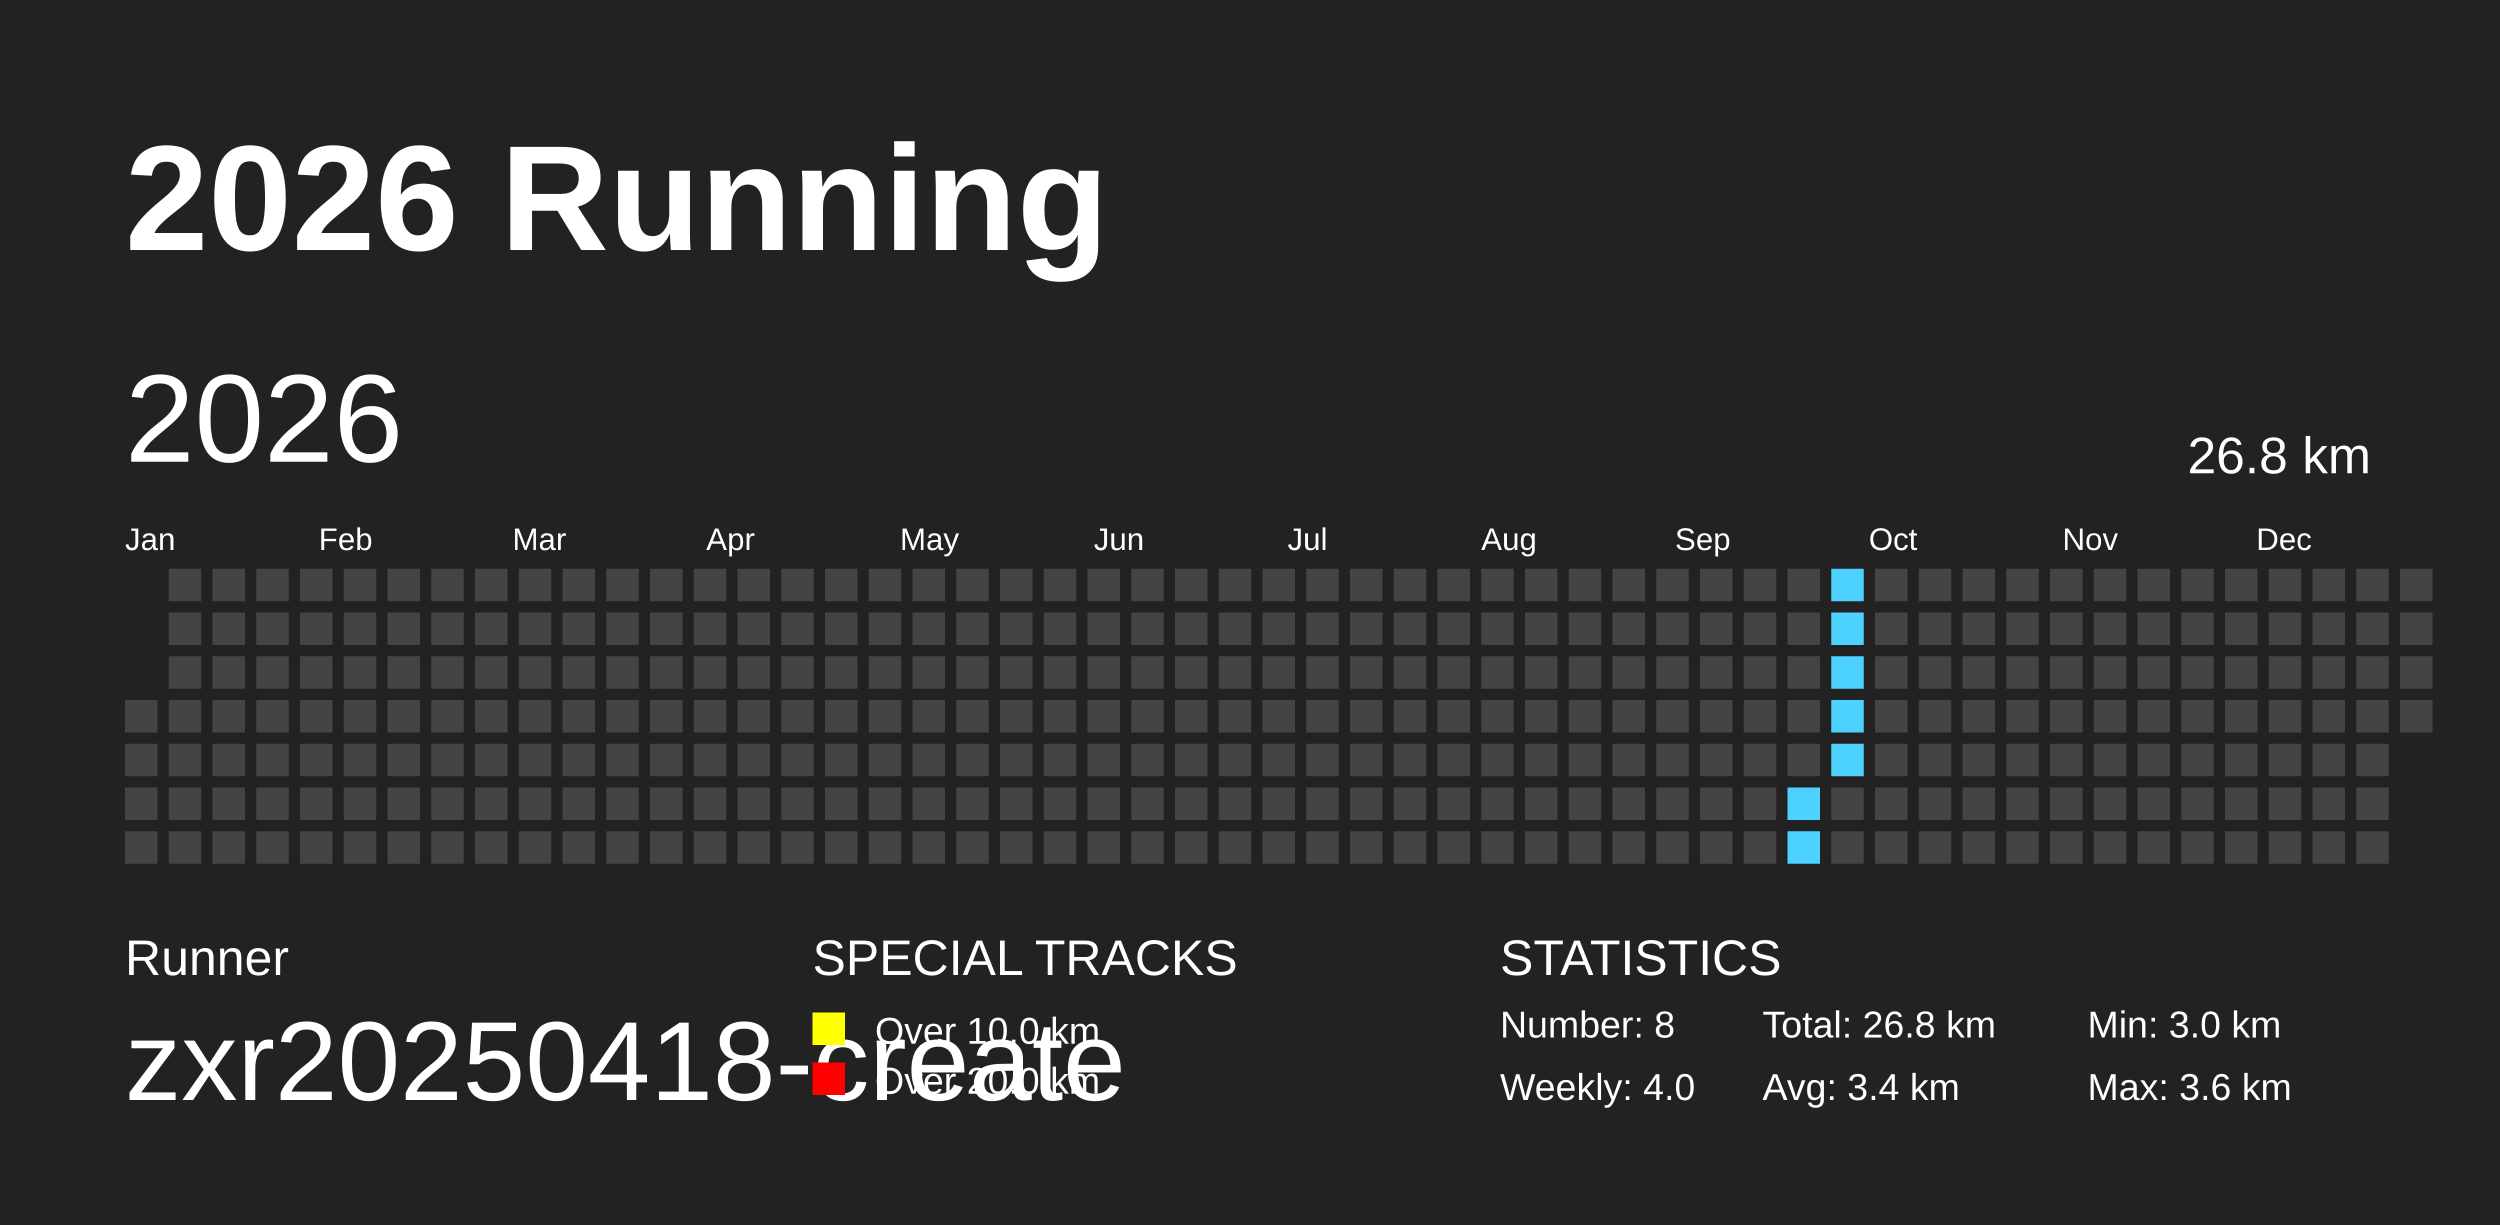
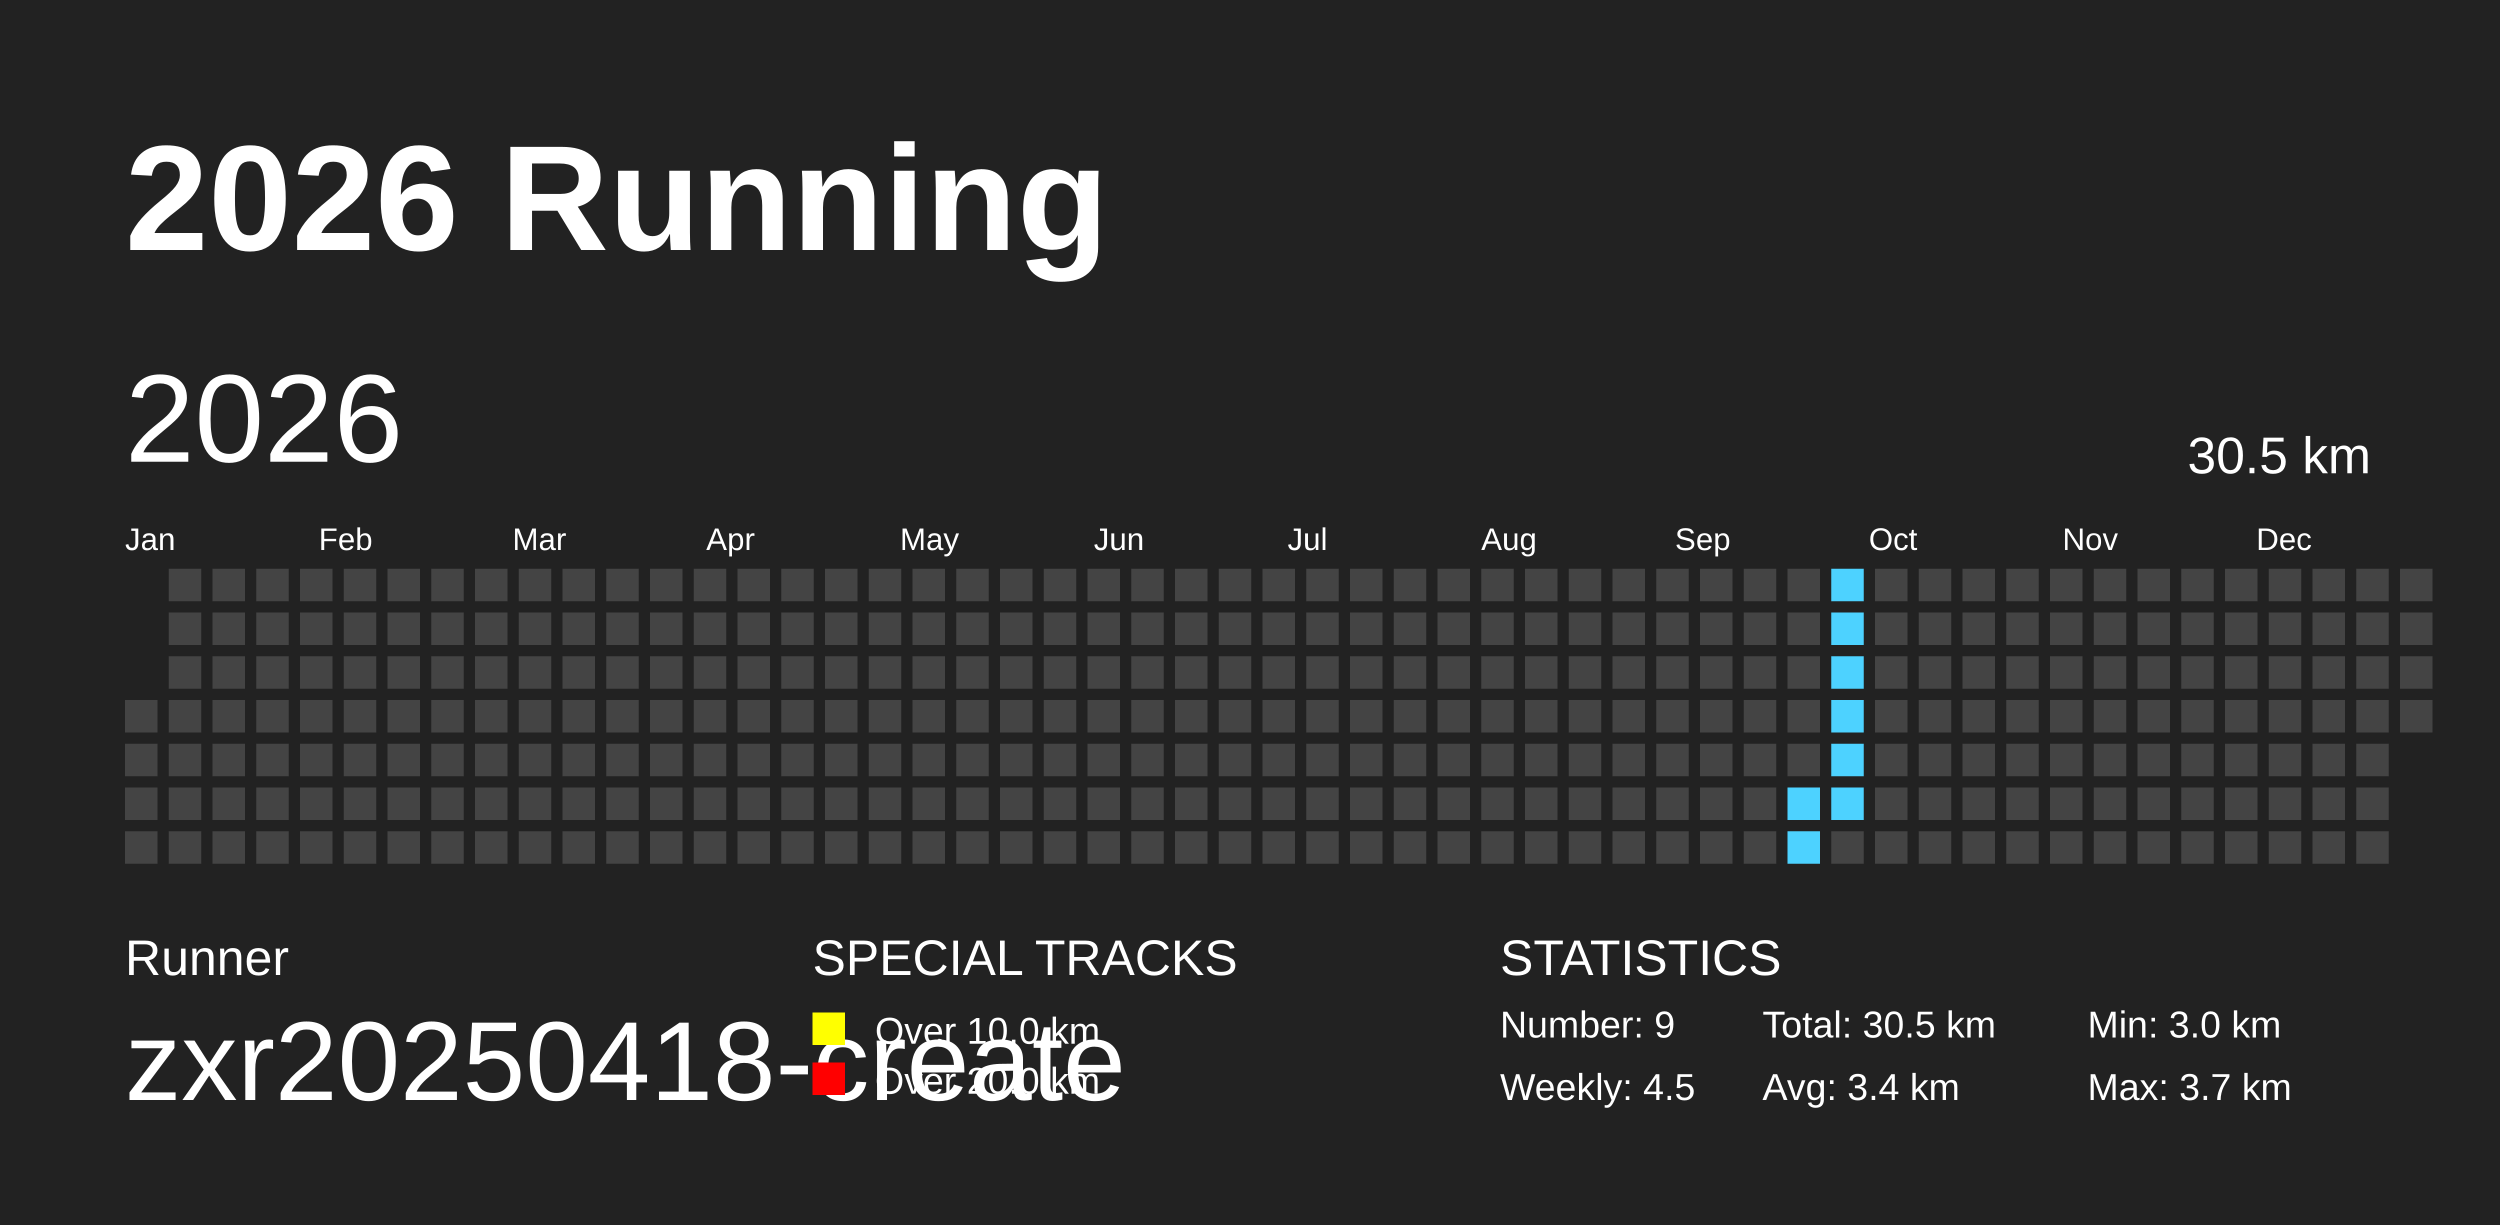
<svg xmlns="http://www.w3.org/2000/svg" baseProfile="full" height="98mm" version="1.1" viewBox="0,0,200,98" width="200mm">
  <defs>
    <pattern height="2" id="indoor-stripe" patternUnits="userSpaceOnUse" width="2">
      <line stroke="white" stroke-opacity="0.45" stroke-width="0.5" x1="0" x2="2" y1="2" y2="0" />
    </pattern>
  </defs>
  <rect fill="#222222" height="98" width="200" x="0" y="0" />
  <text fill="#FFFFFF" style="font-size:12px; font-family:Arial; font-weight:bold;" x="10" y="20">2026 Running</text>
  <text fill="#FFFFFF" style="font-size:4px; font-family:Arial" x="10" y="78">Runner</text>
  <text fill="#FFFFFF" style="font-size:9px; font-family:Arial" x="10" y="88">zxr20250418-create</text>
  <text fill="#FFFFFF" style="font-size:4px; font-family:Arial" x="65" y="78">SPECIAL TRACKS</text>
  <rect fill="yellow" height="2.6" width="2.6" x="65" y="81" />
  <text fill="#FFFFFF" style="font-size:3px; font-family:Arial" x="70" y="83.5">Over 10.0 km</text>
  <rect fill="red" height="2.6" width="2.6" x="65" y="85" />
  <text fill="#FFFFFF" style="font-size:3px; font-family:Arial" x="70" y="87.5">Over 20.0 km</text>
  <text fill="#FFFFFF" style="font-size:4px; font-family:Arial" x="120" y="78">STATISTICS</text>
-   <text fill="#FFFFFF" style="font-size:3px; font-family:Arial" x="120" y="83">Number: 8</text>
-   <text fill="#FFFFFF" style="font-size:3px; font-family:Arial" x="120" y="88">Weekly: 4.0</text>
-   <text fill="#FFFFFF" style="font-size:3px; font-family:Arial" x="141" y="83">Total: 26.8 km</text>
+   <text fill="#FFFFFF" style="font-size:3px; font-family:Arial" x="120" y="83">Number: 9</text>
+   <text fill="#FFFFFF" style="font-size:3px; font-family:Arial" x="120" y="88">Weekly: 4.5</text>
+   <text fill="#FFFFFF" style="font-size:3px; font-family:Arial" x="141" y="83">Total: 30.5 km</text>
  <text fill="#FFFFFF" style="font-size:3px; font-family:Arial" x="141" y="88">Avg: 3.4 km</text>
  <text fill="#FFFFFF" style="font-size:3px; font-family:Arial" x="167" y="83">Min: 3.0 km</text>
-   <text fill="#FFFFFF" style="font-size:3px; font-family:Arial" x="167" y="88">Max: 3.6 km</text>
+   <text fill="#FFFFFF" style="font-size:3px; font-family:Arial" x="167" y="88">Max: 3.7 km</text>
  <text dominant-baseline="hanging" fill="#FFFFFF" style="font-size:10.0px; font-family:Arial;" x="10" y="30">2026</text>
-   <text dominant-baseline="hanging" fill="#FFFFFF" style="font-size:4.125px; font-family:Arial;" x="175" y="35">26.8 km</text>
+   <text dominant-baseline="hanging" fill="#FFFFFF" style="font-size:4.125px; font-family:Arial;" x="175" y="35">30.5 km</text>
  <text fill="#FFFFFF" style="font-size:2.5px; font-family:Arial" x="10.0" y="44">Jan</text>
  <text fill="#FFFFFF" style="font-size:2.5px; font-family:Arial" x="25.5" y="44">Feb</text>
  <text fill="#FFFFFF" style="font-size:2.5px; font-family:Arial" x="41.0" y="44">Mar</text>
  <text fill="#FFFFFF" style="font-size:2.5px; font-family:Arial" x="56.5" y="44">Apr</text>
  <text fill="#FFFFFF" style="font-size:2.5px; font-family:Arial" x="72.0" y="44">May</text>
  <text fill="#FFFFFF" style="font-size:2.5px; font-family:Arial" x="87.5" y="44">Jun</text>
  <text fill="#FFFFFF" style="font-size:2.5px; font-family:Arial" x="103.0" y="44">Jul</text>
  <text fill="#FFFFFF" style="font-size:2.5px; font-family:Arial" x="118.5" y="44">Aug</text>
  <text fill="#FFFFFF" style="font-size:2.5px; font-family:Arial" x="134.0" y="44">Sep</text>
  <text fill="#FFFFFF" style="font-size:2.5px; font-family:Arial" x="149.5" y="44">Oct</text>
  <text fill="#FFFFFF" style="font-size:2.5px; font-family:Arial" x="165.0" y="44">Nov</text>
  <text fill="#FFFFFF" style="font-size:2.5px; font-family:Arial" x="180.5" y="44">Dec</text>
  <rect fill="#444444" height="2.6" width="2.6" x="10.0" y="56.0" />
  <rect fill="#444444" height="2.6" width="2.6" x="10.0" y="59.5" />
  <rect fill="#444444" height="2.6" width="2.6" x="10.0" y="63.0" />
  <rect fill="#444444" height="2.6" width="2.6" x="10.0" y="66.5" />
  <rect fill="#444444" height="2.6" width="2.6" x="13.5" y="45.5" />
  <rect fill="#444444" height="2.6" width="2.6" x="13.5" y="49.0" />
  <rect fill="#444444" height="2.6" width="2.6" x="13.5" y="52.5" />
  <rect fill="#444444" height="2.6" width="2.6" x="13.5" y="56.0" />
  <rect fill="#444444" height="2.6" width="2.6" x="13.5" y="59.5" />
  <rect fill="#444444" height="2.6" width="2.6" x="13.5" y="63.0" />
  <rect fill="#444444" height="2.6" width="2.6" x="13.5" y="66.5" />
  <rect fill="#444444" height="2.6" width="2.6" x="17.0" y="45.5" />
  <rect fill="#444444" height="2.6" width="2.6" x="17.0" y="49.0" />
  <rect fill="#444444" height="2.6" width="2.6" x="17.0" y="52.5" />
  <rect fill="#444444" height="2.6" width="2.6" x="17.0" y="56.0" />
  <rect fill="#444444" height="2.6" width="2.6" x="17.0" y="59.5" />
  <rect fill="#444444" height="2.6" width="2.6" x="17.0" y="63.0" />
  <rect fill="#444444" height="2.6" width="2.6" x="17.0" y="66.5" />
  <rect fill="#444444" height="2.6" width="2.6" x="20.5" y="45.5" />
  <rect fill="#444444" height="2.6" width="2.6" x="20.5" y="49.0" />
  <rect fill="#444444" height="2.6" width="2.6" x="20.5" y="52.5" />
  <rect fill="#444444" height="2.6" width="2.6" x="20.5" y="56.0" />
  <rect fill="#444444" height="2.6" width="2.6" x="20.5" y="59.5" />
  <rect fill="#444444" height="2.6" width="2.6" x="20.5" y="63.0" />
  <rect fill="#444444" height="2.6" width="2.6" x="20.5" y="66.5" />
  <rect fill="#444444" height="2.6" width="2.6" x="24.0" y="45.5" />
  <rect fill="#444444" height="2.6" width="2.6" x="24.0" y="49.0" />
  <rect fill="#444444" height="2.6" width="2.6" x="24.0" y="52.5" />
  <rect fill="#444444" height="2.6" width="2.6" x="24.0" y="56.0" />
  <rect fill="#444444" height="2.6" width="2.6" x="24.0" y="59.5" />
  <rect fill="#444444" height="2.6" width="2.6" x="24.0" y="63.0" />
  <rect fill="#444444" height="2.6" width="2.6" x="24.0" y="66.5" />
  <rect fill="#444444" height="2.6" width="2.6" x="27.5" y="45.5" />
  <rect fill="#444444" height="2.6" width="2.6" x="27.5" y="49.0" />
  <rect fill="#444444" height="2.6" width="2.6" x="27.5" y="52.5" />
  <rect fill="#444444" height="2.6" width="2.6" x="27.5" y="56.0" />
  <rect fill="#444444" height="2.6" width="2.6" x="27.5" y="59.5" />
  <rect fill="#444444" height="2.6" width="2.6" x="27.5" y="63.0" />
  <rect fill="#444444" height="2.6" width="2.6" x="27.5" y="66.5" />
  <rect fill="#444444" height="2.6" width="2.6" x="31.0" y="45.5" />
  <rect fill="#444444" height="2.6" width="2.6" x="31.0" y="49.0" />
  <rect fill="#444444" height="2.6" width="2.6" x="31.0" y="52.5" />
  <rect fill="#444444" height="2.6" width="2.6" x="31.0" y="56.0" />
  <rect fill="#444444" height="2.6" width="2.6" x="31.0" y="59.5" />
  <rect fill="#444444" height="2.6" width="2.6" x="31.0" y="63.0" />
  <rect fill="#444444" height="2.6" width="2.6" x="31.0" y="66.5" />
  <rect fill="#444444" height="2.6" width="2.6" x="34.5" y="45.5" />
  <rect fill="#444444" height="2.6" width="2.6" x="34.5" y="49.0" />
  <rect fill="#444444" height="2.6" width="2.6" x="34.5" y="52.5" />
  <rect fill="#444444" height="2.6" width="2.6" x="34.5" y="56.0" />
  <rect fill="#444444" height="2.6" width="2.6" x="34.5" y="59.5" />
  <rect fill="#444444" height="2.6" width="2.6" x="34.5" y="63.0" />
  <rect fill="#444444" height="2.6" width="2.6" x="34.5" y="66.5" />
  <rect fill="#444444" height="2.6" width="2.6" x="38.0" y="45.5" />
  <rect fill="#444444" height="2.6" width="2.6" x="38.0" y="49.0" />
  <rect fill="#444444" height="2.6" width="2.6" x="38.0" y="52.5" />
  <rect fill="#444444" height="2.6" width="2.6" x="38.0" y="56.0" />
  <rect fill="#444444" height="2.6" width="2.6" x="38.0" y="59.5" />
  <rect fill="#444444" height="2.6" width="2.6" x="38.0" y="63.0" />
  <rect fill="#444444" height="2.6" width="2.6" x="38.0" y="66.5" />
  <rect fill="#444444" height="2.6" width="2.6" x="41.5" y="45.5" />
  <rect fill="#444444" height="2.6" width="2.6" x="41.5" y="49.0" />
  <rect fill="#444444" height="2.6" width="2.6" x="41.5" y="52.5" />
  <rect fill="#444444" height="2.6" width="2.6" x="41.5" y="56.0" />
  <rect fill="#444444" height="2.6" width="2.6" x="41.5" y="59.5" />
  <rect fill="#444444" height="2.6" width="2.6" x="41.5" y="63.0" />
  <rect fill="#444444" height="2.6" width="2.6" x="41.5" y="66.5" />
  <rect fill="#444444" height="2.6" width="2.6" x="45.0" y="45.5" />
  <rect fill="#444444" height="2.6" width="2.6" x="45.0" y="49.0" />
  <rect fill="#444444" height="2.6" width="2.6" x="45.0" y="52.5" />
  <rect fill="#444444" height="2.6" width="2.6" x="45.0" y="56.0" />
  <rect fill="#444444" height="2.6" width="2.6" x="45.0" y="59.5" />
  <rect fill="#444444" height="2.6" width="2.6" x="45.0" y="63.0" />
  <rect fill="#444444" height="2.6" width="2.6" x="45.0" y="66.5" />
  <rect fill="#444444" height="2.6" width="2.6" x="48.5" y="45.5" />
  <rect fill="#444444" height="2.6" width="2.6" x="48.5" y="49.0" />
  <rect fill="#444444" height="2.6" width="2.6" x="48.5" y="52.5" />
  <rect fill="#444444" height="2.6" width="2.6" x="48.5" y="56.0" />
  <rect fill="#444444" height="2.6" width="2.6" x="48.5" y="59.5" />
  <rect fill="#444444" height="2.6" width="2.6" x="48.5" y="63.0" />
  <rect fill="#444444" height="2.6" width="2.6" x="48.5" y="66.5" />
  <rect fill="#444444" height="2.6" width="2.6" x="52.0" y="45.5" />
  <rect fill="#444444" height="2.6" width="2.6" x="52.0" y="49.0" />
  <rect fill="#444444" height="2.6" width="2.6" x="52.0" y="52.5" />
  <rect fill="#444444" height="2.6" width="2.6" x="52.0" y="56.0" />
  <rect fill="#444444" height="2.6" width="2.6" x="52.0" y="59.5" />
  <rect fill="#444444" height="2.6" width="2.6" x="52.0" y="63.0" />
  <rect fill="#444444" height="2.6" width="2.6" x="52.0" y="66.5" />
  <rect fill="#444444" height="2.6" width="2.6" x="55.5" y="45.5" />
  <rect fill="#444444" height="2.6" width="2.6" x="55.5" y="49.0" />
  <rect fill="#444444" height="2.6" width="2.6" x="55.5" y="52.5" />
  <rect fill="#444444" height="2.6" width="2.6" x="55.5" y="56.0" />
  <rect fill="#444444" height="2.6" width="2.6" x="55.5" y="59.5" />
  <rect fill="#444444" height="2.6" width="2.6" x="55.5" y="63.0" />
  <rect fill="#444444" height="2.6" width="2.6" x="55.5" y="66.5" />
  <rect fill="#444444" height="2.6" width="2.6" x="59.0" y="45.5" />
  <rect fill="#444444" height="2.6" width="2.6" x="59.0" y="49.0" />
  <rect fill="#444444" height="2.6" width="2.6" x="59.0" y="52.5" />
  <rect fill="#444444" height="2.6" width="2.6" x="59.0" y="56.0" />
  <rect fill="#444444" height="2.6" width="2.6" x="59.0" y="59.5" />
  <rect fill="#444444" height="2.6" width="2.6" x="59.0" y="63.0" />
  <rect fill="#444444" height="2.6" width="2.6" x="59.0" y="66.5" />
  <rect fill="#444444" height="2.6" width="2.6" x="62.5" y="45.5" />
  <rect fill="#444444" height="2.6" width="2.6" x="62.5" y="49.0" />
  <rect fill="#444444" height="2.6" width="2.6" x="62.5" y="52.5" />
  <rect fill="#444444" height="2.6" width="2.6" x="62.5" y="56.0" />
  <rect fill="#444444" height="2.6" width="2.6" x="62.5" y="59.5" />
  <rect fill="#444444" height="2.6" width="2.6" x="62.5" y="63.0" />
  <rect fill="#444444" height="2.6" width="2.6" x="62.5" y="66.5" />
  <rect fill="#444444" height="2.6" width="2.6" x="66.0" y="45.5" />
  <rect fill="#444444" height="2.6" width="2.6" x="66.0" y="49.0" />
  <rect fill="#444444" height="2.6" width="2.6" x="66.0" y="52.5" />
  <rect fill="#444444" height="2.6" width="2.6" x="66.0" y="56.0" />
  <rect fill="#444444" height="2.6" width="2.6" x="66.0" y="59.5" />
  <rect fill="#444444" height="2.6" width="2.6" x="66.0" y="63.0" />
  <rect fill="#444444" height="2.6" width="2.6" x="66.0" y="66.5" />
  <rect fill="#444444" height="2.6" width="2.6" x="69.5" y="45.5" />
  <rect fill="#444444" height="2.6" width="2.6" x="69.5" y="49.0" />
  <rect fill="#444444" height="2.6" width="2.6" x="69.5" y="52.5" />
  <rect fill="#444444" height="2.6" width="2.6" x="69.5" y="56.0" />
  <rect fill="#444444" height="2.6" width="2.6" x="69.5" y="59.5" />
  <rect fill="#444444" height="2.6" width="2.6" x="69.5" y="63.0" />
  <rect fill="#444444" height="2.6" width="2.6" x="69.5" y="66.5" />
  <rect fill="#444444" height="2.6" width="2.6" x="73.0" y="45.5" />
  <rect fill="#444444" height="2.6" width="2.6" x="73.0" y="49.0" />
  <rect fill="#444444" height="2.6" width="2.6" x="73.0" y="52.5" />
  <rect fill="#444444" height="2.6" width="2.6" x="73.0" y="56.0" />
  <rect fill="#444444" height="2.6" width="2.6" x="73.0" y="59.5" />
  <rect fill="#444444" height="2.6" width="2.6" x="73.0" y="63.0" />
  <rect fill="#444444" height="2.6" width="2.6" x="73.0" y="66.5" />
  <rect fill="#444444" height="2.6" width="2.6" x="76.5" y="45.5" />
  <rect fill="#444444" height="2.6" width="2.6" x="76.5" y="49.0" />
  <rect fill="#444444" height="2.6" width="2.6" x="76.5" y="52.5" />
  <rect fill="#444444" height="2.6" width="2.6" x="76.5" y="56.0" />
  <rect fill="#444444" height="2.6" width="2.6" x="76.5" y="59.5" />
  <rect fill="#444444" height="2.6" width="2.6" x="76.5" y="63.0" />
  <rect fill="#444444" height="2.6" width="2.6" x="76.5" y="66.5" />
  <rect fill="#444444" height="2.6" width="2.6" x="80.0" y="45.5" />
  <rect fill="#444444" height="2.6" width="2.6" x="80.0" y="49.0" />
  <rect fill="#444444" height="2.6" width="2.6" x="80.0" y="52.5" />
  <rect fill="#444444" height="2.6" width="2.6" x="80.0" y="56.0" />
  <rect fill="#444444" height="2.6" width="2.6" x="80.0" y="59.5" />
  <rect fill="#444444" height="2.6" width="2.6" x="80.0" y="63.0" />
  <rect fill="#444444" height="2.6" width="2.6" x="80.0" y="66.5" />
  <rect fill="#444444" height="2.6" width="2.6" x="83.5" y="45.5" />
  <rect fill="#444444" height="2.6" width="2.6" x="83.5" y="49.0" />
  <rect fill="#444444" height="2.6" width="2.6" x="83.5" y="52.5" />
  <rect fill="#444444" height="2.6" width="2.6" x="83.5" y="56.0" />
  <rect fill="#444444" height="2.6" width="2.6" x="83.5" y="59.5" />
  <rect fill="#444444" height="2.6" width="2.6" x="83.5" y="63.0" />
  <rect fill="#444444" height="2.6" width="2.6" x="83.5" y="66.5" />
  <rect fill="#444444" height="2.6" width="2.6" x="87.0" y="45.5" />
  <rect fill="#444444" height="2.6" width="2.6" x="87.0" y="49.0" />
  <rect fill="#444444" height="2.6" width="2.6" x="87.0" y="52.5" />
  <rect fill="#444444" height="2.6" width="2.6" x="87.0" y="56.0" />
  <rect fill="#444444" height="2.6" width="2.6" x="87.0" y="59.5" />
  <rect fill="#444444" height="2.6" width="2.6" x="87.0" y="63.0" />
  <rect fill="#444444" height="2.6" width="2.6" x="87.0" y="66.5" />
  <rect fill="#444444" height="2.6" width="2.6" x="90.5" y="45.5" />
  <rect fill="#444444" height="2.6" width="2.6" x="90.5" y="49.0" />
  <rect fill="#444444" height="2.6" width="2.6" x="90.5" y="52.5" />
  <rect fill="#444444" height="2.6" width="2.6" x="90.5" y="56.0" />
  <rect fill="#444444" height="2.6" width="2.6" x="90.5" y="59.5" />
  <rect fill="#444444" height="2.6" width="2.6" x="90.5" y="63.0" />
  <rect fill="#444444" height="2.6" width="2.6" x="90.5" y="66.5" />
  <rect fill="#444444" height="2.6" width="2.6" x="94.0" y="45.5" />
  <rect fill="#444444" height="2.6" width="2.6" x="94.0" y="49.0" />
  <rect fill="#444444" height="2.6" width="2.6" x="94.0" y="52.5" />
  <rect fill="#444444" height="2.6" width="2.6" x="94.0" y="56.0" />
  <rect fill="#444444" height="2.6" width="2.6" x="94.0" y="59.5" />
  <rect fill="#444444" height="2.6" width="2.6" x="94.0" y="63.0" />
  <rect fill="#444444" height="2.6" width="2.6" x="94.0" y="66.5" />
  <rect fill="#444444" height="2.6" width="2.6" x="97.5" y="45.5" />
  <rect fill="#444444" height="2.6" width="2.6" x="97.5" y="49.0" />
  <rect fill="#444444" height="2.6" width="2.6" x="97.5" y="52.5" />
  <rect fill="#444444" height="2.6" width="2.6" x="97.5" y="56.0" />
  <rect fill="#444444" height="2.6" width="2.6" x="97.5" y="59.5" />
  <rect fill="#444444" height="2.6" width="2.6" x="97.5" y="63.0" />
  <rect fill="#444444" height="2.6" width="2.6" x="97.5" y="66.5" />
  <rect fill="#444444" height="2.6" width="2.6" x="101.0" y="45.5" />
  <rect fill="#444444" height="2.6" width="2.6" x="101.0" y="49.0" />
  <rect fill="#444444" height="2.6" width="2.6" x="101.0" y="52.5" />
  <rect fill="#444444" height="2.6" width="2.6" x="101.0" y="56.0" />
  <rect fill="#444444" height="2.6" width="2.6" x="101.0" y="59.5" />
  <rect fill="#444444" height="2.6" width="2.6" x="101.0" y="63.0" />
  <rect fill="#444444" height="2.6" width="2.6" x="101.0" y="66.5" />
  <rect fill="#444444" height="2.6" width="2.6" x="104.5" y="45.5" />
  <rect fill="#444444" height="2.6" width="2.6" x="104.5" y="49.0" />
  <rect fill="#444444" height="2.6" width="2.6" x="104.5" y="52.5" />
  <rect fill="#444444" height="2.6" width="2.6" x="104.5" y="56.0" />
  <rect fill="#444444" height="2.6" width="2.6" x="104.5" y="59.5" />
  <rect fill="#444444" height="2.6" width="2.6" x="104.5" y="63.0" />
  <rect fill="#444444" height="2.6" width="2.6" x="104.5" y="66.5" />
  <rect fill="#444444" height="2.6" width="2.6" x="108.0" y="45.5" />
  <rect fill="#444444" height="2.6" width="2.6" x="108.0" y="49.0" />
  <rect fill="#444444" height="2.6" width="2.6" x="108.0" y="52.5" />
  <rect fill="#444444" height="2.6" width="2.6" x="108.0" y="56.0" />
  <rect fill="#444444" height="2.6" width="2.6" x="108.0" y="59.5" />
  <rect fill="#444444" height="2.6" width="2.6" x="108.0" y="63.0" />
  <rect fill="#444444" height="2.6" width="2.6" x="108.0" y="66.5" />
  <rect fill="#444444" height="2.6" width="2.6" x="111.5" y="45.5" />
  <rect fill="#444444" height="2.6" width="2.6" x="111.5" y="49.0" />
  <rect fill="#444444" height="2.6" width="2.6" x="111.5" y="52.5" />
  <rect fill="#444444" height="2.6" width="2.6" x="111.5" y="56.0" />
  <rect fill="#444444" height="2.6" width="2.6" x="111.5" y="59.5" />
  <rect fill="#444444" height="2.6" width="2.6" x="111.5" y="63.0" />
  <rect fill="#444444" height="2.6" width="2.6" x="111.5" y="66.5" />
  <rect fill="#444444" height="2.6" width="2.6" x="115.0" y="45.5" />
  <rect fill="#444444" height="2.6" width="2.6" x="115.0" y="49.0" />
  <rect fill="#444444" height="2.6" width="2.6" x="115.0" y="52.5" />
  <rect fill="#444444" height="2.6" width="2.6" x="115.0" y="56.0" />
  <rect fill="#444444" height="2.6" width="2.6" x="115.0" y="59.5" />
  <rect fill="#444444" height="2.6" width="2.6" x="115.0" y="63.0" />
  <rect fill="#444444" height="2.6" width="2.6" x="115.0" y="66.5" />
  <rect fill="#444444" height="2.6" width="2.6" x="118.5" y="45.5" />
  <rect fill="#444444" height="2.6" width="2.6" x="118.5" y="49.0" />
  <rect fill="#444444" height="2.6" width="2.6" x="118.5" y="52.5" />
  <rect fill="#444444" height="2.6" width="2.6" x="118.5" y="56.0" />
  <rect fill="#444444" height="2.6" width="2.6" x="118.5" y="59.5" />
  <rect fill="#444444" height="2.6" width="2.6" x="118.5" y="63.0" />
  <rect fill="#444444" height="2.6" width="2.6" x="118.5" y="66.5" />
  <rect fill="#444444" height="2.6" width="2.6" x="122.0" y="45.5" />
  <rect fill="#444444" height="2.6" width="2.6" x="122.0" y="49.0" />
  <rect fill="#444444" height="2.6" width="2.6" x="122.0" y="52.5" />
  <rect fill="#444444" height="2.6" width="2.6" x="122.0" y="56.0" />
  <rect fill="#444444" height="2.6" width="2.6" x="122.0" y="59.5" />
  <rect fill="#444444" height="2.6" width="2.6" x="122.0" y="63.0" />
  <rect fill="#444444" height="2.6" width="2.6" x="122.0" y="66.5" />
  <rect fill="#444444" height="2.6" width="2.6" x="125.5" y="45.5" />
  <rect fill="#444444" height="2.6" width="2.6" x="125.5" y="49.0" />
  <rect fill="#444444" height="2.6" width="2.6" x="125.5" y="52.5" />
  <rect fill="#444444" height="2.6" width="2.6" x="125.5" y="56.0" />
  <rect fill="#444444" height="2.6" width="2.6" x="125.5" y="59.5" />
  <rect fill="#444444" height="2.6" width="2.6" x="125.5" y="63.0" />
  <rect fill="#444444" height="2.6" width="2.6" x="125.5" y="66.5" />
  <rect fill="#444444" height="2.6" width="2.6" x="129.0" y="45.5" />
  <rect fill="#444444" height="2.6" width="2.6" x="129.0" y="49.0" />
  <rect fill="#444444" height="2.6" width="2.6" x="129.0" y="52.5" />
  <rect fill="#444444" height="2.6" width="2.6" x="129.0" y="56.0" />
  <rect fill="#444444" height="2.6" width="2.6" x="129.0" y="59.5" />
  <rect fill="#444444" height="2.6" width="2.6" x="129.0" y="63.0" />
  <rect fill="#444444" height="2.6" width="2.6" x="129.0" y="66.5" />
  <rect fill="#444444" height="2.6" width="2.6" x="132.5" y="45.5" />
  <rect fill="#444444" height="2.6" width="2.6" x="132.5" y="49.0" />
  <rect fill="#444444" height="2.6" width="2.6" x="132.5" y="52.5" />
  <rect fill="#444444" height="2.6" width="2.6" x="132.5" y="56.0" />
  <rect fill="#444444" height="2.6" width="2.6" x="132.5" y="59.5" />
  <rect fill="#444444" height="2.6" width="2.6" x="132.5" y="63.0" />
  <rect fill="#444444" height="2.6" width="2.6" x="132.5" y="66.5" />
  <rect fill="#444444" height="2.6" width="2.6" x="136.0" y="45.5" />
  <rect fill="#444444" height="2.6" width="2.6" x="136.0" y="49.0" />
  <rect fill="#444444" height="2.6" width="2.6" x="136.0" y="52.5" />
  <rect fill="#444444" height="2.6" width="2.6" x="136.0" y="56.0" />
  <rect fill="#444444" height="2.6" width="2.6" x="136.0" y="59.5" />
  <rect fill="#444444" height="2.6" width="2.6" x="136.0" y="63.0" />
  <rect fill="#444444" height="2.6" width="2.6" x="136.0" y="66.5" />
  <rect fill="#444444" height="2.6" width="2.6" x="139.5" y="45.5" />
  <rect fill="#444444" height="2.6" width="2.6" x="139.5" y="49.0" />
  <rect fill="#444444" height="2.6" width="2.6" x="139.5" y="52.5" />
  <rect fill="#444444" height="2.6" width="2.6" x="139.5" y="56.0" />
  <rect fill="#444444" height="2.6" width="2.6" x="139.5" y="59.5" />
  <rect fill="#444444" height="2.6" width="2.6" x="139.5" y="63.0" />
  <rect fill="#444444" height="2.6" width="2.6" x="139.5" y="66.5" />
  <rect fill="#444444" height="2.6" width="2.6" x="143.0" y="45.5" />
  <rect fill="#444444" height="2.6" width="2.6" x="143.0" y="49.0" />
  <rect fill="#444444" height="2.6" width="2.6" x="143.0" y="52.5" />
  <rect fill="#444444" height="2.6" width="2.6" x="143.0" y="56.0" />
  <rect fill="#444444" height="2.6" width="2.6" x="143.0" y="59.5" />
  <rect fill="#4DD2FF" height="2.6" width="2.6" x="143.0" y="63.0" />
  <rect fill="#4DD2FF" height="2.6" width="2.6" x="143.0" y="66.5" />
  <rect fill="#4DD2FF" height="2.6" width="2.6" x="146.5" y="45.5" />
  <rect fill="#4DD2FF" height="2.6" width="2.6" x="146.5" y="49.0" />
  <rect fill="#4DD2FF" height="2.6" width="2.6" x="146.5" y="52.5" />
  <rect fill="#4DD2FF" height="2.6" width="2.6" x="146.5" y="56.0" />
  <rect fill="#4DD2FF" height="2.6" width="2.6" x="146.5" y="59.5" />
-   <rect fill="#444444" height="2.6" width="2.6" x="146.5" y="63.0" />
+   <rect fill="#4DD2FF" height="2.6" width="2.6" x="146.5" y="63.0" />
  <rect fill="#444444" height="2.6" width="2.6" x="146.5" y="66.5" />
  <rect fill="#444444" height="2.6" width="2.6" x="150.0" y="45.5" />
  <rect fill="#444444" height="2.6" width="2.6" x="150.0" y="49.0" />
  <rect fill="#444444" height="2.6" width="2.6" x="150.0" y="52.5" />
  <rect fill="#444444" height="2.6" width="2.6" x="150.0" y="56.0" />
  <rect fill="#444444" height="2.6" width="2.6" x="150.0" y="59.5" />
  <rect fill="#444444" height="2.6" width="2.6" x="150.0" y="63.0" />
  <rect fill="#444444" height="2.6" width="2.6" x="150.0" y="66.5" />
  <rect fill="#444444" height="2.6" width="2.6" x="153.5" y="45.5" />
  <rect fill="#444444" height="2.6" width="2.6" x="153.5" y="49.0" />
  <rect fill="#444444" height="2.6" width="2.6" x="153.5" y="52.5" />
  <rect fill="#444444" height="2.6" width="2.6" x="153.5" y="56.0" />
  <rect fill="#444444" height="2.6" width="2.6" x="153.5" y="59.5" />
  <rect fill="#444444" height="2.6" width="2.6" x="153.5" y="63.0" />
  <rect fill="#444444" height="2.6" width="2.6" x="153.5" y="66.5" />
  <rect fill="#444444" height="2.6" width="2.6" x="157.0" y="45.5" />
  <rect fill="#444444" height="2.6" width="2.6" x="157.0" y="49.0" />
  <rect fill="#444444" height="2.6" width="2.6" x="157.0" y="52.5" />
  <rect fill="#444444" height="2.6" width="2.6" x="157.0" y="56.0" />
  <rect fill="#444444" height="2.6" width="2.6" x="157.0" y="59.5" />
  <rect fill="#444444" height="2.6" width="2.6" x="157.0" y="63.0" />
  <rect fill="#444444" height="2.6" width="2.6" x="157.0" y="66.5" />
  <rect fill="#444444" height="2.6" width="2.6" x="160.5" y="45.5" />
  <rect fill="#444444" height="2.6" width="2.6" x="160.5" y="49.0" />
  <rect fill="#444444" height="2.6" width="2.6" x="160.5" y="52.5" />
  <rect fill="#444444" height="2.6" width="2.6" x="160.5" y="56.0" />
  <rect fill="#444444" height="2.6" width="2.6" x="160.5" y="59.5" />
  <rect fill="#444444" height="2.6" width="2.6" x="160.5" y="63.0" />
  <rect fill="#444444" height="2.6" width="2.6" x="160.5" y="66.5" />
  <rect fill="#444444" height="2.6" width="2.6" x="164.0" y="45.5" />
  <rect fill="#444444" height="2.6" width="2.6" x="164.0" y="49.0" />
  <rect fill="#444444" height="2.6" width="2.6" x="164.0" y="52.5" />
  <rect fill="#444444" height="2.6" width="2.6" x="164.0" y="56.0" />
  <rect fill="#444444" height="2.6" width="2.6" x="164.0" y="59.5" />
  <rect fill="#444444" height="2.6" width="2.6" x="164.0" y="63.0" />
  <rect fill="#444444" height="2.6" width="2.6" x="164.0" y="66.5" />
  <rect fill="#444444" height="2.6" width="2.6" x="167.5" y="45.5" />
  <rect fill="#444444" height="2.6" width="2.6" x="167.5" y="49.0" />
  <rect fill="#444444" height="2.6" width="2.6" x="167.5" y="52.5" />
  <rect fill="#444444" height="2.6" width="2.6" x="167.5" y="56.0" />
  <rect fill="#444444" height="2.6" width="2.6" x="167.5" y="59.5" />
  <rect fill="#444444" height="2.6" width="2.6" x="167.5" y="63.0" />
  <rect fill="#444444" height="2.6" width="2.6" x="167.5" y="66.5" />
  <rect fill="#444444" height="2.6" width="2.6" x="171.0" y="45.5" />
  <rect fill="#444444" height="2.6" width="2.6" x="171.0" y="49.0" />
  <rect fill="#444444" height="2.6" width="2.6" x="171.0" y="52.5" />
  <rect fill="#444444" height="2.6" width="2.6" x="171.0" y="56.0" />
  <rect fill="#444444" height="2.6" width="2.6" x="171.0" y="59.5" />
  <rect fill="#444444" height="2.6" width="2.6" x="171.0" y="63.0" />
  <rect fill="#444444" height="2.6" width="2.6" x="171.0" y="66.5" />
  <rect fill="#444444" height="2.6" width="2.6" x="174.5" y="45.5" />
  <rect fill="#444444" height="2.6" width="2.6" x="174.5" y="49.0" />
  <rect fill="#444444" height="2.6" width="2.6" x="174.5" y="52.5" />
  <rect fill="#444444" height="2.6" width="2.6" x="174.5" y="56.0" />
  <rect fill="#444444" height="2.6" width="2.6" x="174.5" y="59.5" />
  <rect fill="#444444" height="2.6" width="2.6" x="174.5" y="63.0" />
  <rect fill="#444444" height="2.6" width="2.6" x="174.5" y="66.5" />
  <rect fill="#444444" height="2.6" width="2.6" x="178.0" y="45.5" />
  <rect fill="#444444" height="2.6" width="2.6" x="178.0" y="49.0" />
  <rect fill="#444444" height="2.6" width="2.6" x="178.0" y="52.5" />
  <rect fill="#444444" height="2.6" width="2.6" x="178.0" y="56.0" />
  <rect fill="#444444" height="2.6" width="2.6" x="178.0" y="59.5" />
  <rect fill="#444444" height="2.6" width="2.6" x="178.0" y="63.0" />
  <rect fill="#444444" height="2.6" width="2.6" x="178.0" y="66.5" />
  <rect fill="#444444" height="2.6" width="2.6" x="181.5" y="45.5" />
  <rect fill="#444444" height="2.6" width="2.6" x="181.5" y="49.0" />
  <rect fill="#444444" height="2.6" width="2.6" x="181.5" y="52.5" />
  <rect fill="#444444" height="2.6" width="2.6" x="181.5" y="56.0" />
  <rect fill="#444444" height="2.6" width="2.6" x="181.5" y="59.5" />
  <rect fill="#444444" height="2.6" width="2.6" x="181.5" y="63.0" />
  <rect fill="#444444" height="2.6" width="2.6" x="181.5" y="66.5" />
  <rect fill="#444444" height="2.6" width="2.6" x="185.0" y="45.5" />
  <rect fill="#444444" height="2.6" width="2.6" x="185.0" y="49.0" />
  <rect fill="#444444" height="2.6" width="2.6" x="185.0" y="52.5" />
  <rect fill="#444444" height="2.6" width="2.6" x="185.0" y="56.0" />
  <rect fill="#444444" height="2.6" width="2.6" x="185.0" y="59.5" />
  <rect fill="#444444" height="2.6" width="2.6" x="185.0" y="63.0" />
  <rect fill="#444444" height="2.6" width="2.6" x="185.0" y="66.5" />
  <rect fill="#444444" height="2.6" width="2.6" x="188.5" y="45.5" />
  <rect fill="#444444" height="2.6" width="2.6" x="188.5" y="49.0" />
  <rect fill="#444444" height="2.6" width="2.6" x="188.5" y="52.5" />
  <rect fill="#444444" height="2.6" width="2.6" x="188.5" y="56.0" />
  <rect fill="#444444" height="2.6" width="2.6" x="188.5" y="59.5" />
  <rect fill="#444444" height="2.6" width="2.6" x="188.5" y="63.0" />
  <rect fill="#444444" height="2.6" width="2.6" x="188.5" y="66.5" />
  <rect fill="#444444" height="2.6" width="2.6" x="192.0" y="45.5" />
  <rect fill="#444444" height="2.6" width="2.6" x="192.0" y="49.0" />
  <rect fill="#444444" height="2.6" width="2.6" x="192.0" y="52.5" />
  <rect fill="#444444" height="2.6" width="2.6" x="192.0" y="56.0" />
</svg>
